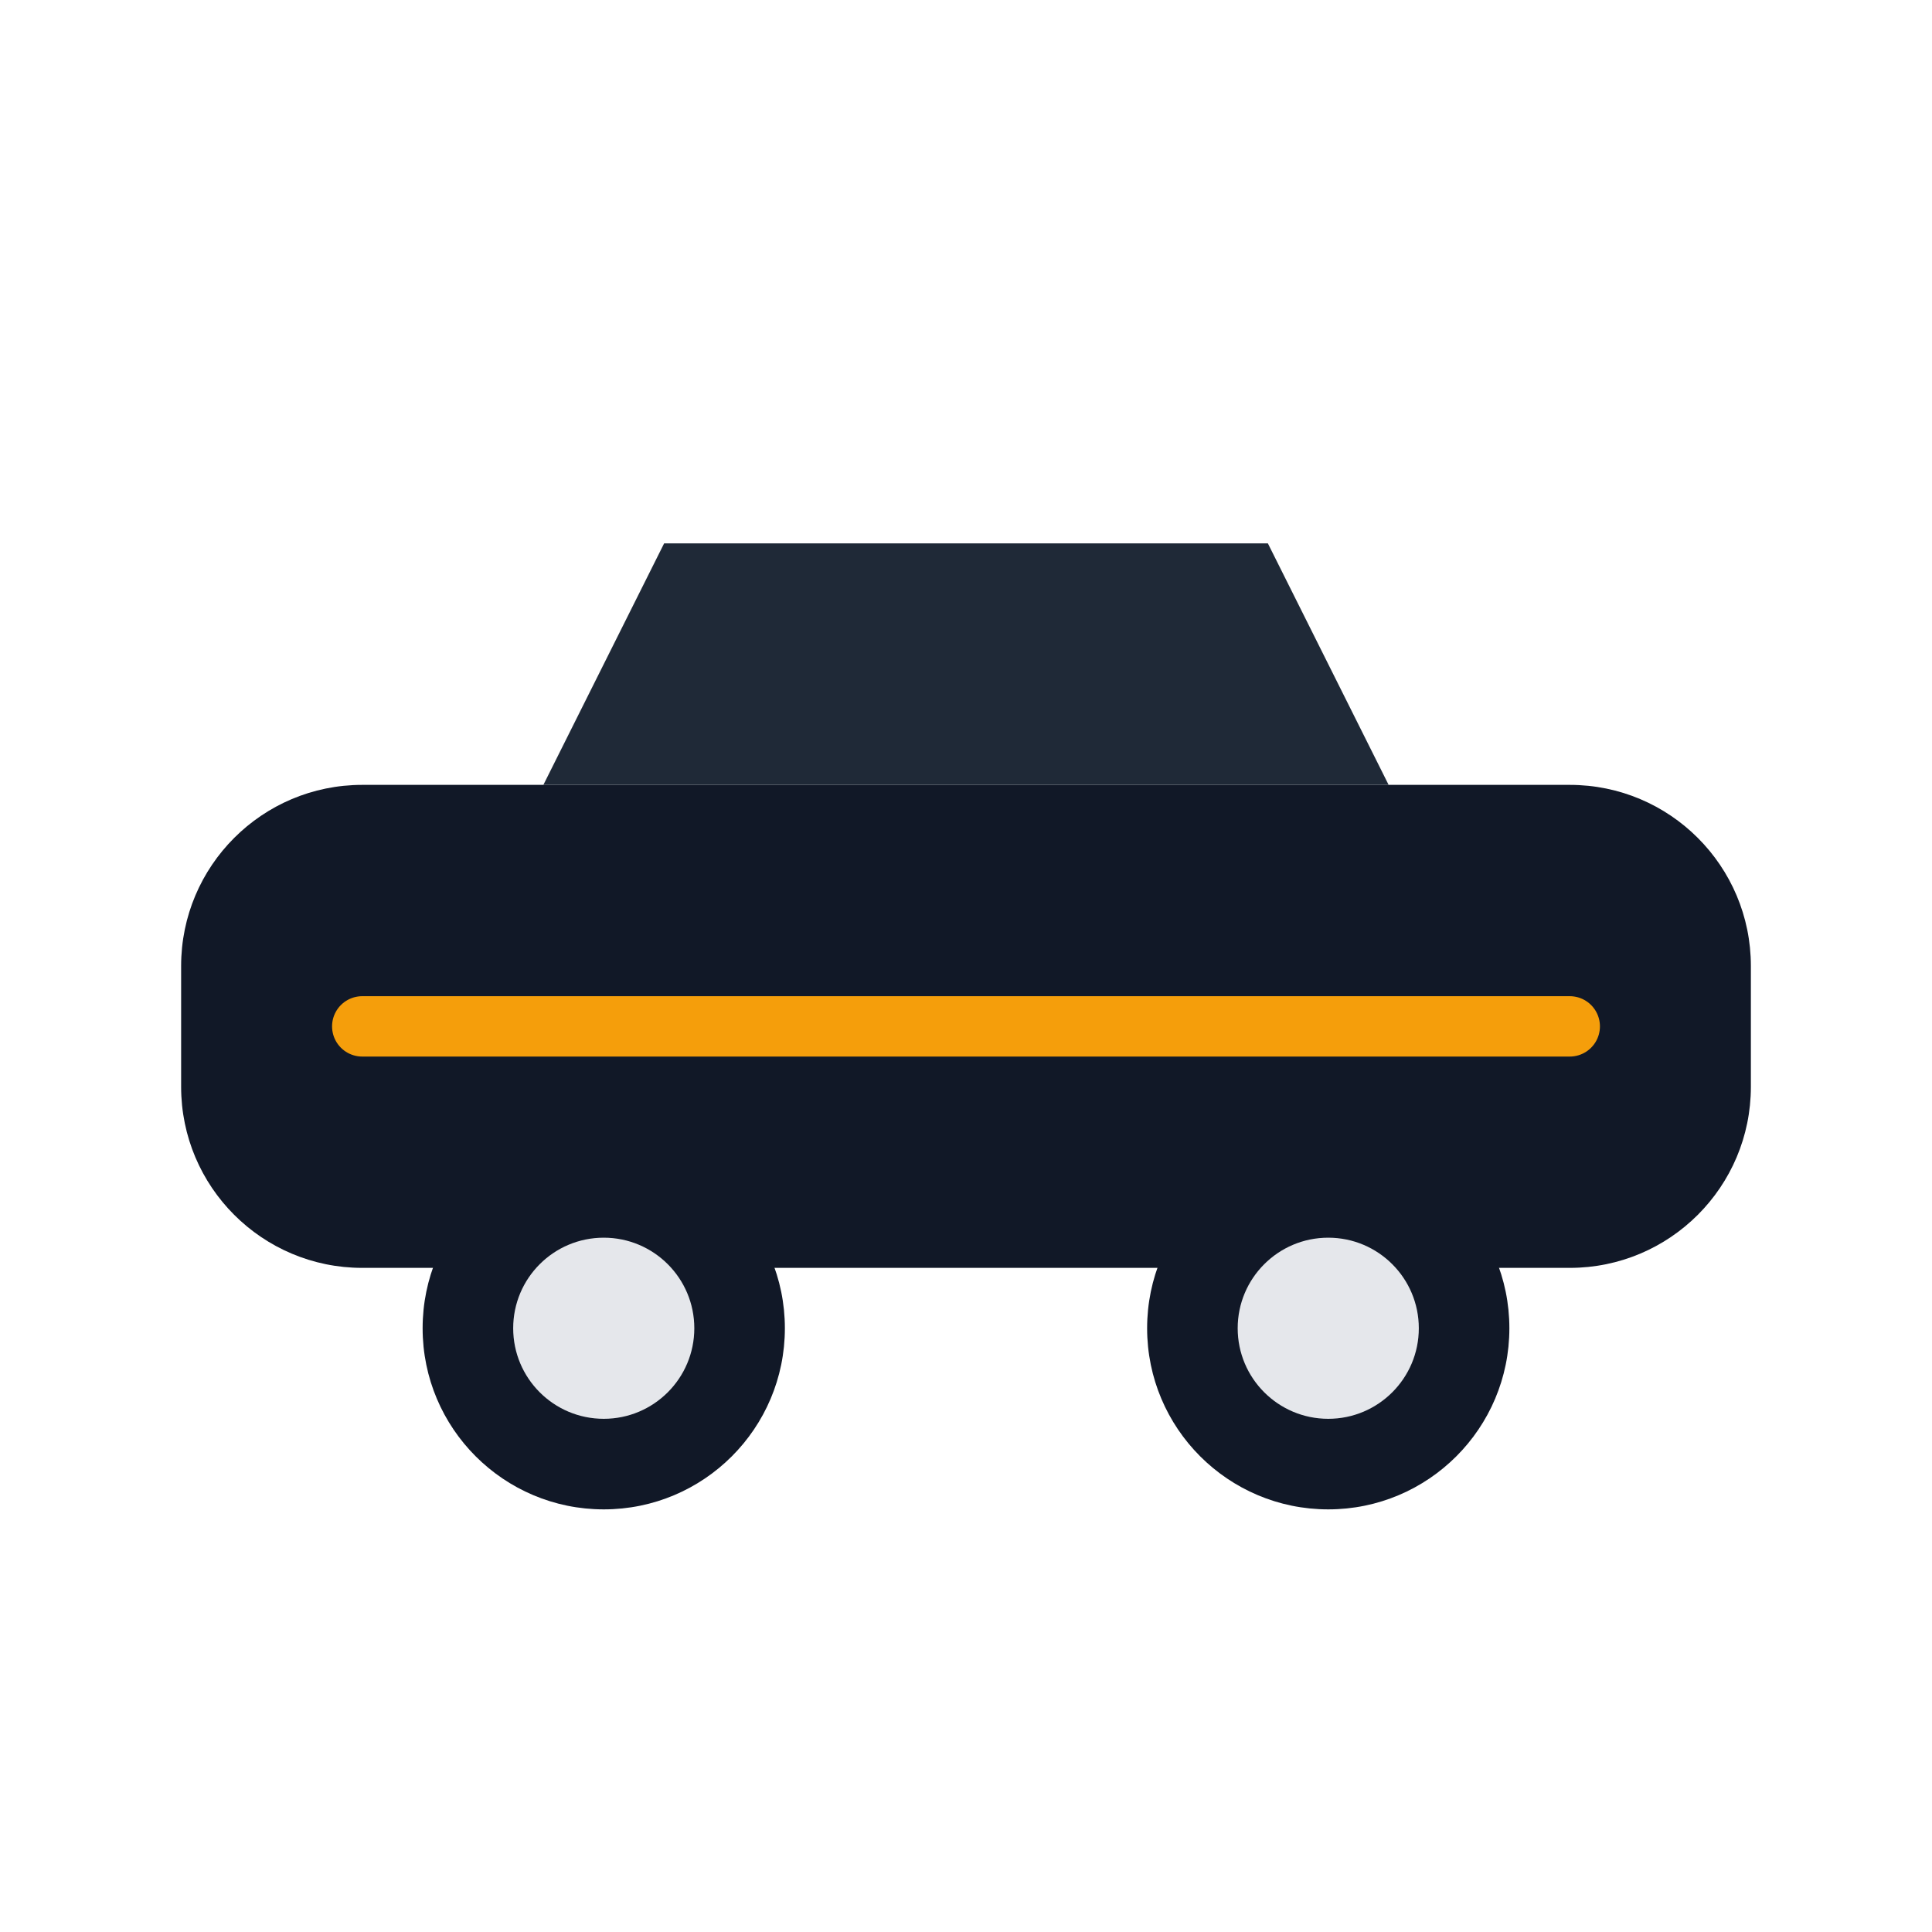
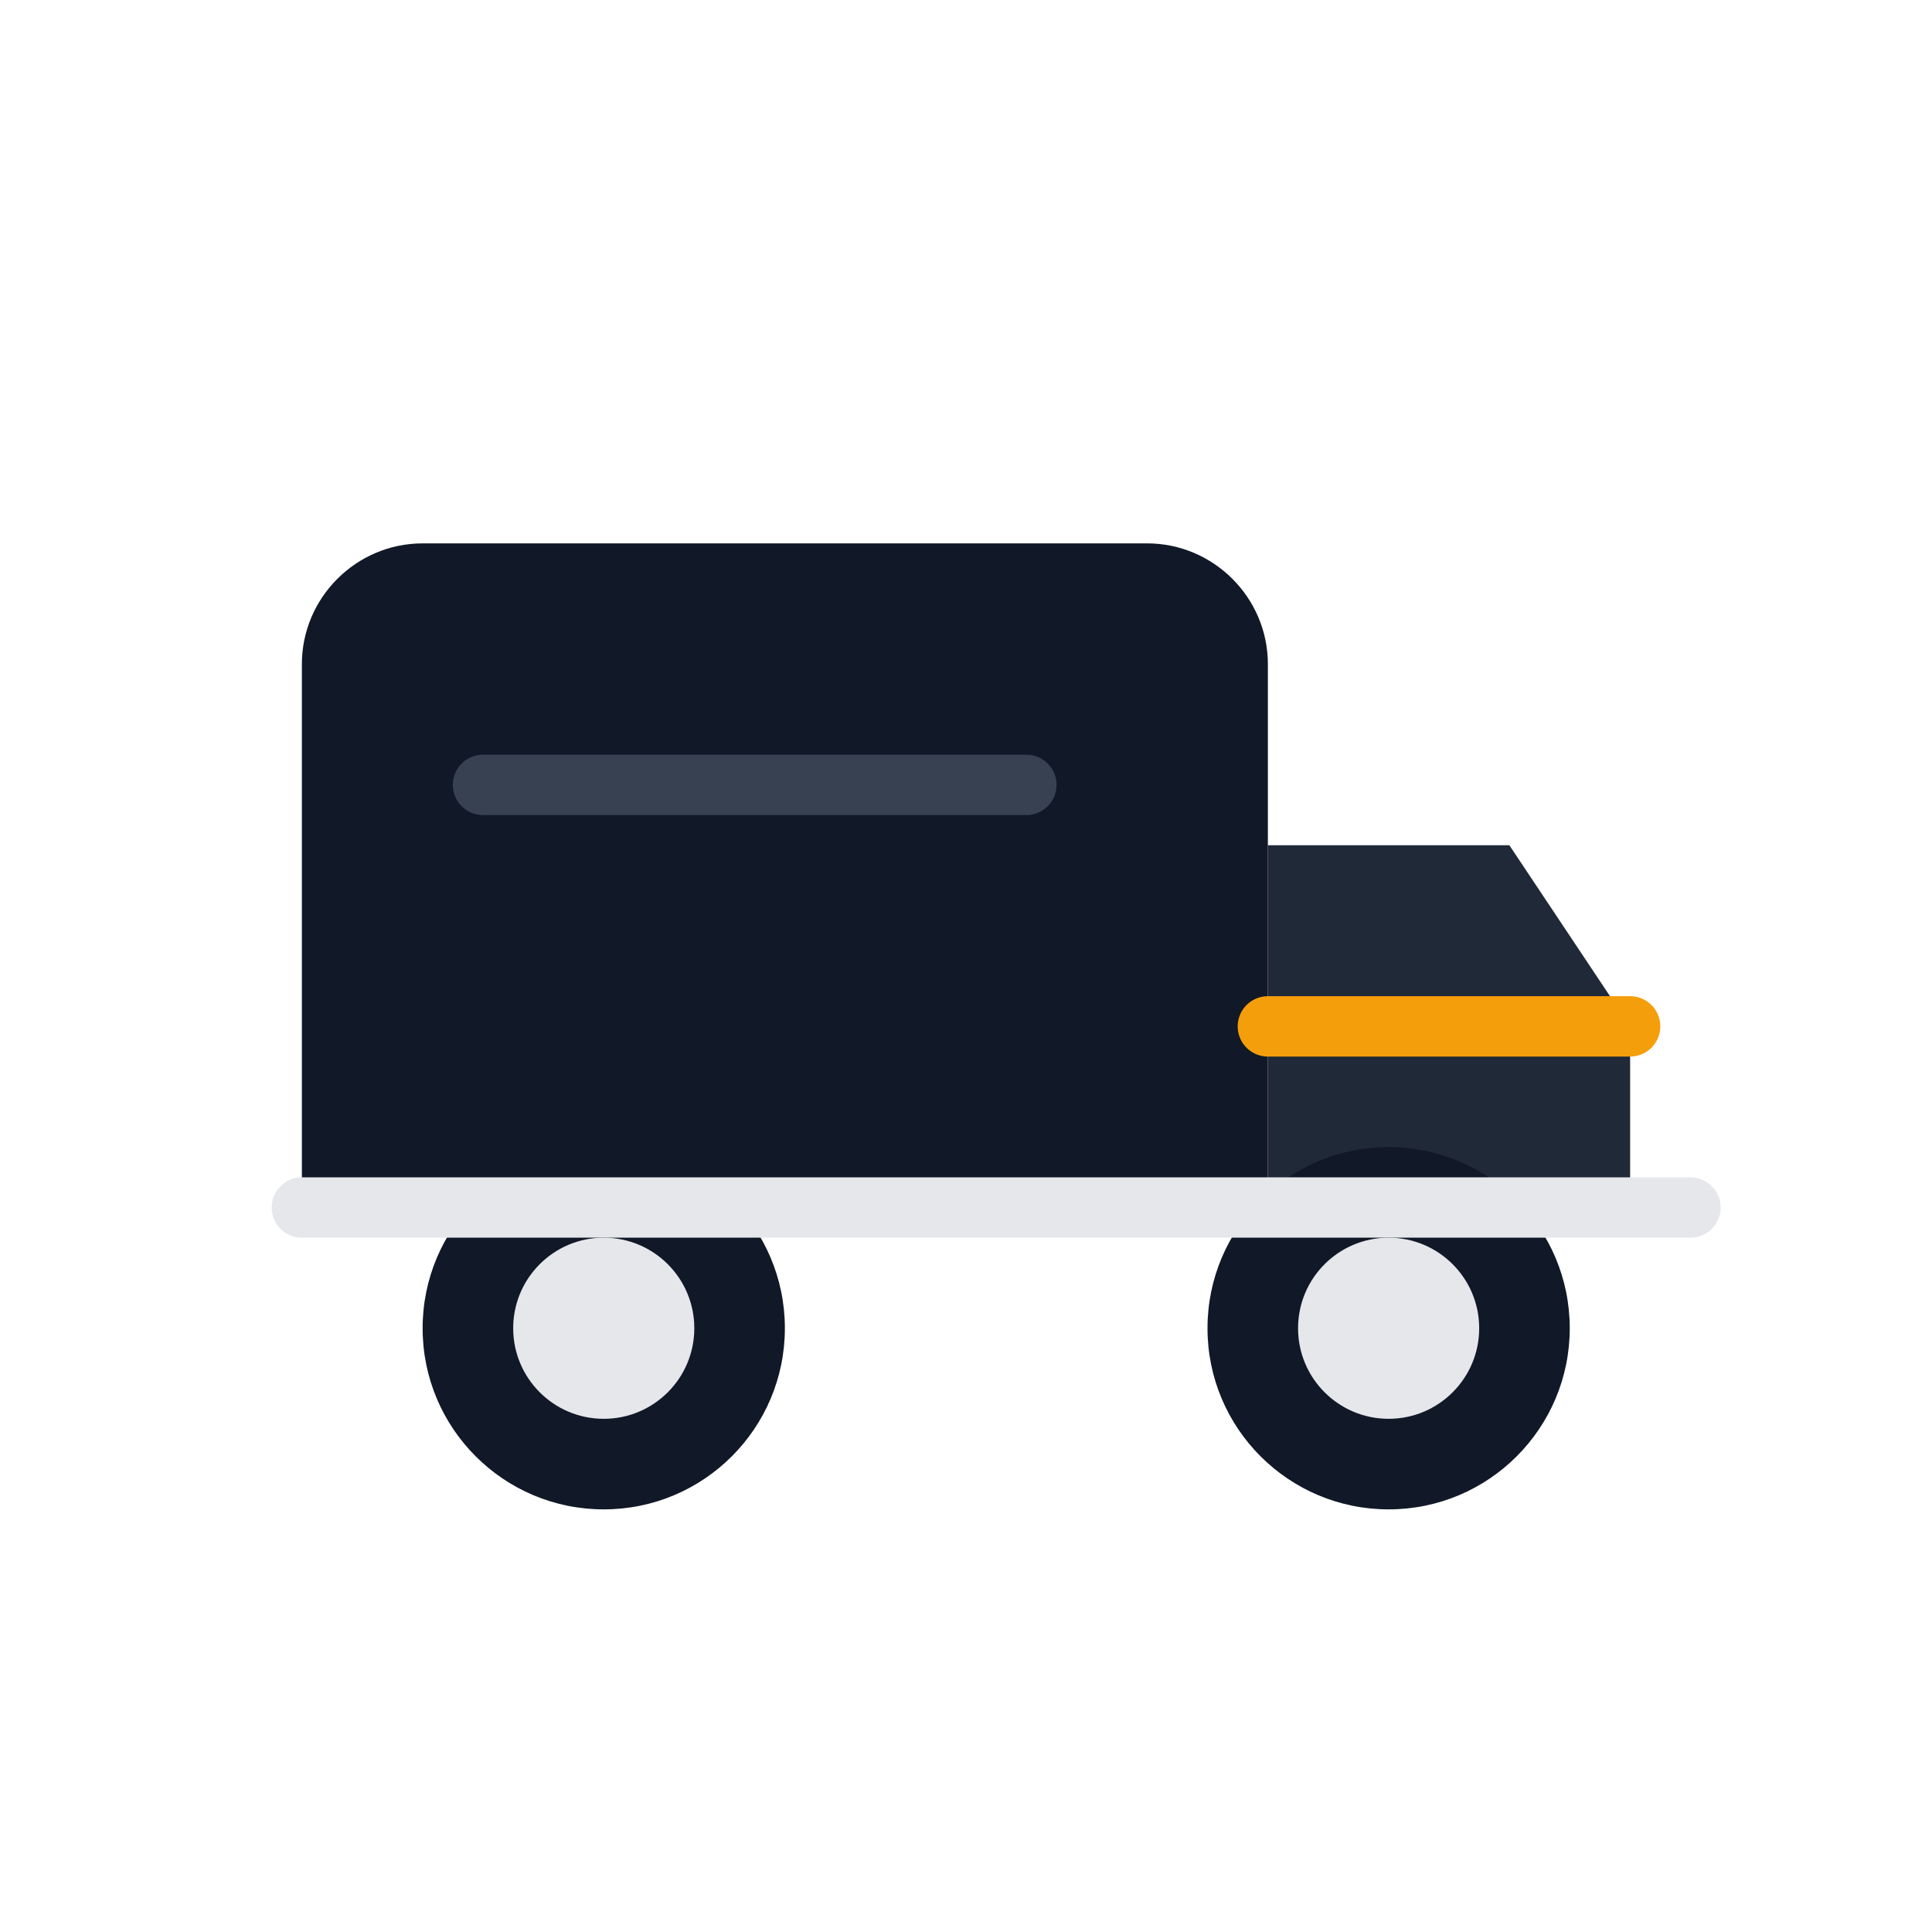
<svg xmlns="http://www.w3.org/2000/svg" width="64" height="64" viewBox="0 0 64 64" fill="none">
-   <rect x="6" y="26" width="52" height="16" rx="6" fill="#111827" />
-   <path d="M18 26L22 18H42L46 26H18Z" fill="#1F2937" />
+   <path d="M10 22c0-2.2 1.8-4 4-4h24c2.2 0 4 1.8 4 4v18H10V22z" fill="#111827" />
+   <path d="M42 28h8l4 6v6H42V28z" fill="#1F2937" />
+   <path d="M42 34h12" stroke="#F59E0B" stroke-width="2" stroke-linecap="round" />
+   <path d="M16 26h18" stroke="#374151" stroke-width="2" stroke-linecap="round" />
  <circle cx="20" cy="44" r="6" fill="#111827" />
  <circle cx="20" cy="44" r="3" fill="#E5E7EB" />
-   <circle cx="44" cy="44" r="6" fill="#111827" />
-   <circle cx="44" cy="44" r="3" fill="#E5E7EB" />
-   <path d="M12 34H52" stroke="#F59E0B" stroke-width="2" stroke-linecap="round" />
+   <circle cx="46" cy="44" r="6" fill="#111827" />
+   <circle cx="46" cy="44" r="3" fill="#E5E7EB" />
+   <path d="M10 40h46" stroke="#E5E7EB" stroke-width="2" stroke-linecap="round" />
</svg>
